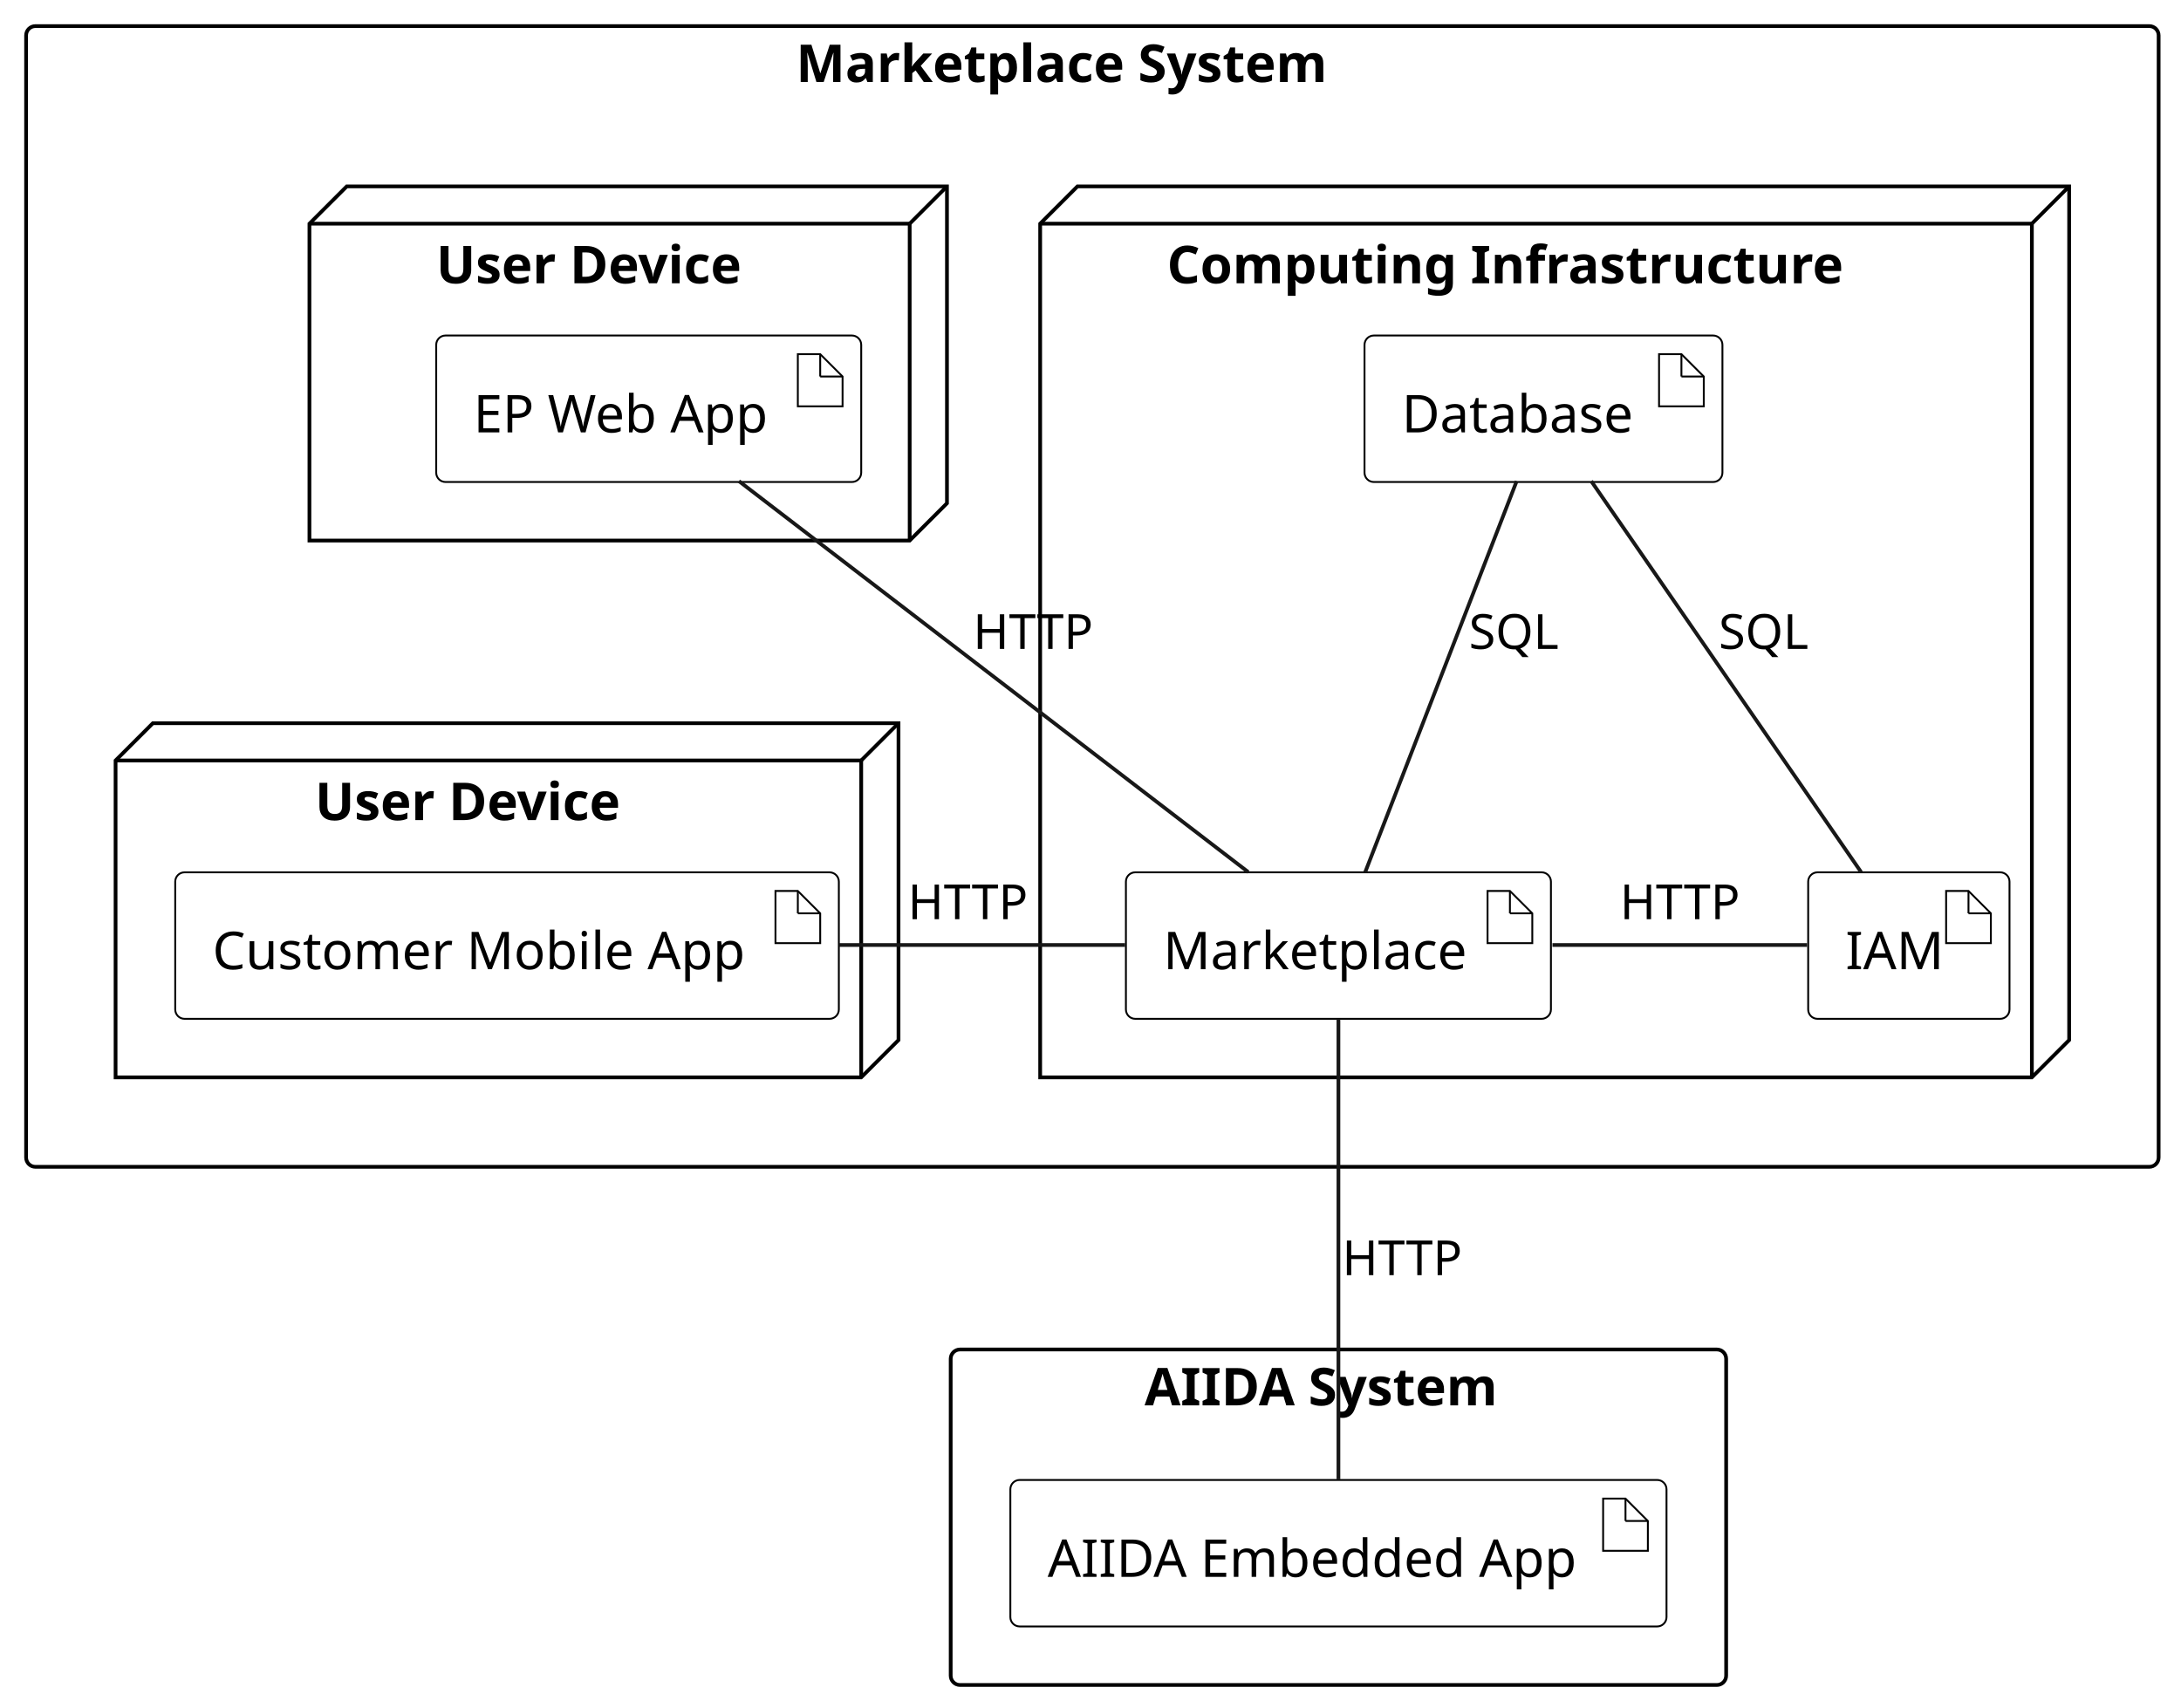
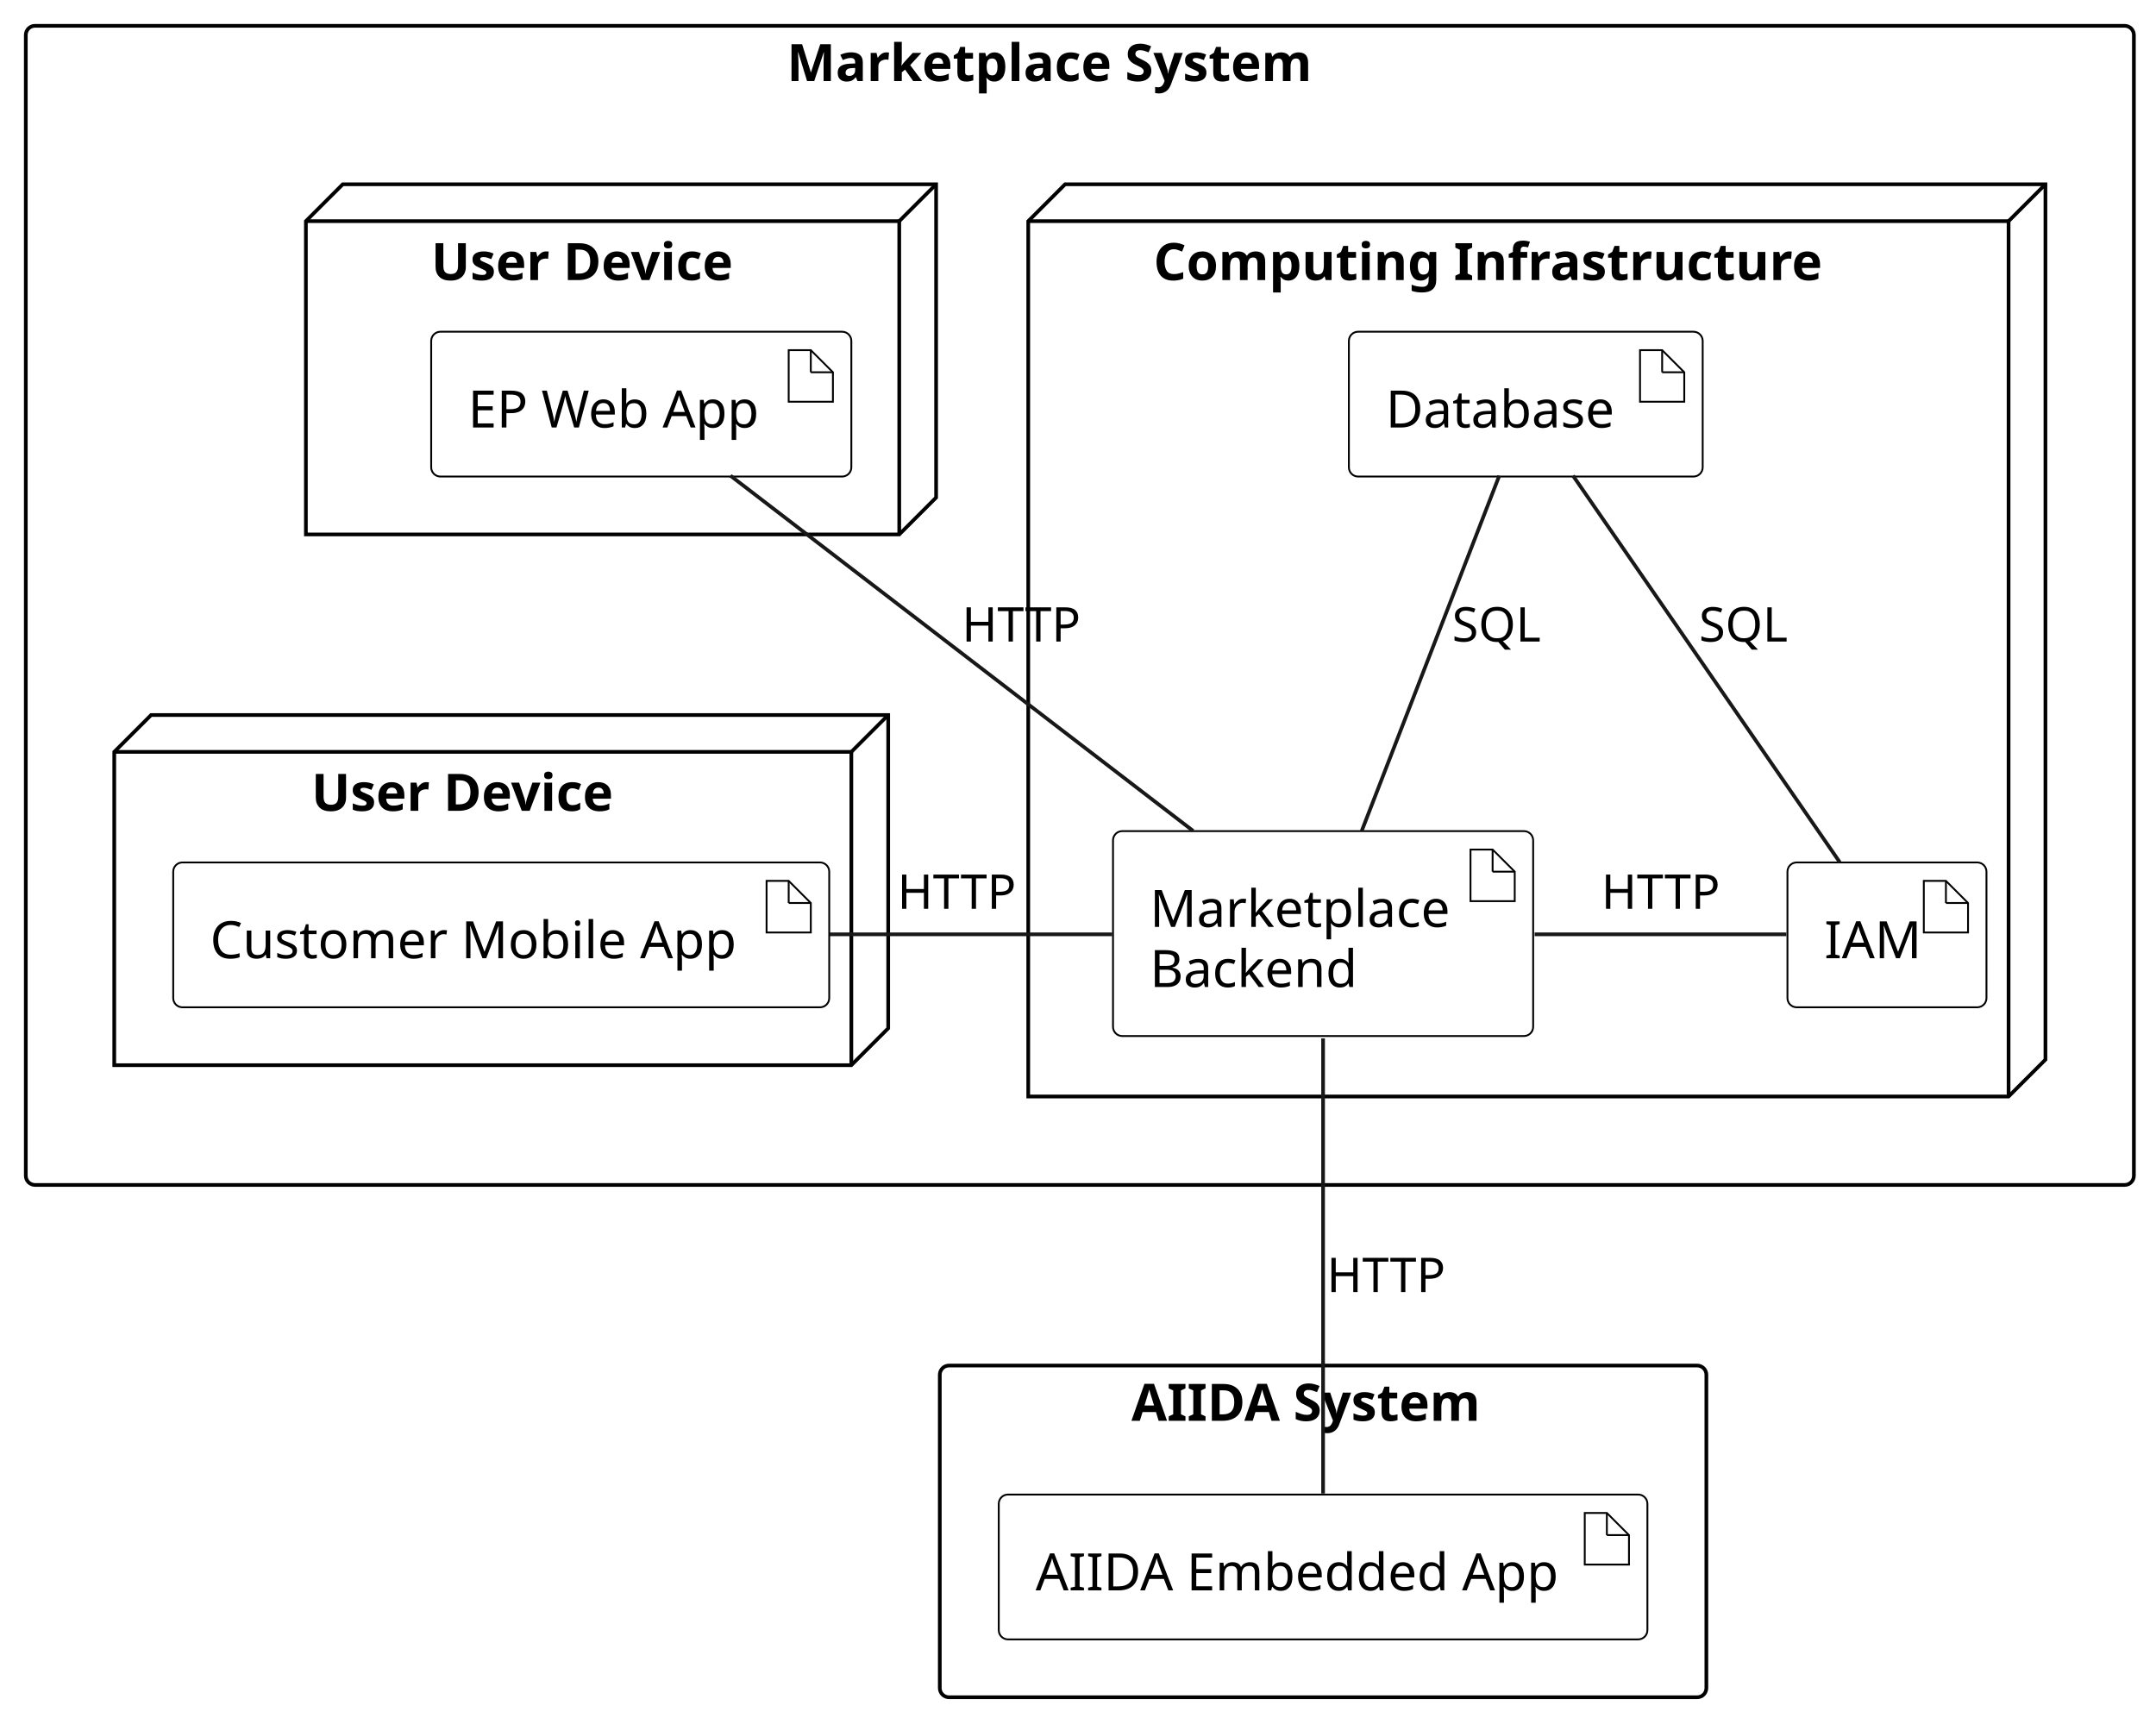
- <svg xmlns="http://www.w3.org/2000/svg" contentStyleType="text/css" height="458px" preserveAspectRatio="none" style="width:585px;height:458px;background:#FFFFFF;" version="1.1" viewBox="0 0 585 458" width="585px" zoomAndPan="magnify">
+ <svg xmlns="http://www.w3.org/2000/svg" contentStyleType="text/css" height="466px" preserveAspectRatio="none" style="width:585px;height:466px;background:#FFFFFF;" version="1.1" viewBox="0 0 585 466" width="585px" zoomAndPan="magnify">
  <defs />
  <g>
    <g id="cluster_Marketplace System">
-       <rect fill="none" height="306" rx="2.5" ry="2.5" style="stroke:#000000;stroke-width:1.0;" width="572" x="7" y="7" />
+       <rect fill="none" height="314.5" rx="2.5" ry="2.5" style="stroke:#000000;stroke-width:1.0;" width="572" x="7" y="7" />
      <text fill="#000000" font-family="sans-serif" font-size="14" font-weight="bold" lengthAdjust="spacing" textLength="159" x="213.5" y="21.995">Marketplace System</text>
    </g>
    <g id="cluster_local">
-       <polygon fill="none" points="279,60,289,50,555,50,555,279,545,289,279,289,279,60" style="stroke:#000000;stroke-width:1.0;" />
+       <polygon fill="none" points="279,60,289,50,555,50,555,287.5,545,297.5,279,297.5,279,60" style="stroke:#000000;stroke-width:1.0;" />
      <line style="stroke:#000000;stroke-width:1.0;" x1="545" x2="555" y1="60" y2="50" />
      <line style="stroke:#000000;stroke-width:1.0;" x1="279" x2="545" y1="60" y2="60" />
-       <line style="stroke:#000000;stroke-width:1.0;" x1="545" x2="545" y1="60" y2="289" />
+       <line style="stroke:#000000;stroke-width:1.0;" x1="545" x2="545" y1="60" y2="297.5" />
      <text fill="#000000" font-family="sans-serif" font-size="14" font-weight="bold" lengthAdjust="spacing" textLength="200" x="313" y="75.995">Computing Infrastructure</text>
    </g>
    <g id="cluster_cust">
      <polygon fill="none" points="31,204,41,194,241,194,241,279,231,289,31,289,31,204" style="stroke:#000000;stroke-width:1.0;" />
      <line style="stroke:#000000;stroke-width:1.0;" x1="231" x2="241" y1="204" y2="194" />
      <line style="stroke:#000000;stroke-width:1.0;" x1="31" x2="231" y1="204" y2="204" />
      <line style="stroke:#000000;stroke-width:1.0;" x1="231" x2="231" y1="204" y2="289" />
      <text fill="#000000" font-family="sans-serif" font-size="14" font-weight="bold" lengthAdjust="spacing" textLength="95" x="84.5" y="219.995">User Device</text>
    </g>
    <g id="cluster_elpa">
      <polygon fill="none" points="83,60,93,50,254,50,254,135,244,145,83,145,83,60" style="stroke:#000000;stroke-width:1.0;" />
      <line style="stroke:#000000;stroke-width:1.0;" x1="244" x2="254" y1="60" y2="50" />
      <line style="stroke:#000000;stroke-width:1.0;" x1="83" x2="244" y1="60" y2="60" />
      <line style="stroke:#000000;stroke-width:1.0;" x1="244" x2="244" y1="60" y2="145" />
      <text fill="#000000" font-family="sans-serif" font-size="14" font-weight="bold" lengthAdjust="spacing" textLength="95" x="117" y="75.995">User Device</text>
    </g>
    <g id="cluster_AIIDA System">
-       <rect fill="none" height="90" rx="2.5" ry="2.5" style="stroke:#000000;stroke-width:1.0;" width="208" x="255" y="362" />
-       <text fill="#000000" font-family="sans-serif" font-size="14" font-weight="bold" lengthAdjust="spacing" textLength="104" x="307" y="376.995">AIIDA System</text>
+       <rect fill="none" height="90" rx="2.5" ry="2.5" style="stroke:#000000;stroke-width:1.0;" width="208" x="255" y="370.5" />
+       <text fill="#000000" font-family="sans-serif" font-size="14" font-weight="bold" lengthAdjust="spacing" textLength="104" x="307" y="385.495">AIIDA System</text>
    </g>
    <g id="elem_marketplace">
-       <rect fill="none" height="39.297" rx="2.5" ry="2.5" style="stroke:#000000;stroke-width:0.5;" width="114" x="302" y="234" />
-       <polygon fill="none" points="399,239,399,253,411,253,411,245,405,239,399,239" style="stroke:#000000;stroke-width:0.5;" />
-       <line style="stroke:#000000;stroke-width:0.5;" x1="405" x2="405" y1="239" y2="245" />
-       <line style="stroke:#000000;stroke-width:0.5;" x1="411" x2="405" y1="245" y2="245" />
-       <text fill="#000000" font-family="sans-serif" font-size="14" lengthAdjust="spacing" textLength="84" x="312" y="259.995">Marketplace</text>
+       <rect fill="none" height="55.594" rx="2.5" ry="2.5" style="stroke:#000000;stroke-width:0.5;" width="114" x="302" y="225.5" />
+       <polygon fill="none" points="399,230.5,399,244.5,411,244.5,411,236.5,405,230.5,399,230.5" style="stroke:#000000;stroke-width:0.5;" />
+       <line style="stroke:#000000;stroke-width:0.5;" x1="405" x2="405" y1="230.5" y2="236.5" />
+       <line style="stroke:#000000;stroke-width:0.5;" x1="411" x2="405" y1="236.5" y2="236.5" />
+       <text fill="#000000" font-family="sans-serif" font-size="14" lengthAdjust="spacing" textLength="84" x="312" y="251.495">Marketplace</text>
+       <text fill="#000000" font-family="sans-serif" font-size="14" lengthAdjust="spacing" textLength="61" x="312" y="267.792">Backend</text>
    </g>
    <g id="elem_database">
      <rect fill="none" height="39.297" rx="2.5" ry="2.5" style="stroke:#000000;stroke-width:0.5;" width="96" x="366" y="90" />
      <polygon fill="none" points="445,95,445,109,457,109,457,101,451,95,445,95" style="stroke:#000000;stroke-width:0.5;" />
      <line style="stroke:#000000;stroke-width:0.5;" x1="451" x2="451" y1="95" y2="101" />
      <line style="stroke:#000000;stroke-width:0.5;" x1="457" x2="451" y1="101" y2="101" />
      <text fill="#000000" font-family="sans-serif" font-size="14" lengthAdjust="spacing" textLength="66" x="376" y="115.995">Database</text>
    </g>
    <g id="elem_iam">
      <rect fill="none" height="39.297" rx="2.5" ry="2.5" style="stroke:#000000;stroke-width:0.5;" width="54" x="485" y="234" />
      <polygon fill="none" points="522,239,522,253,534,253,534,245,528,239,522,239" style="stroke:#000000;stroke-width:0.5;" />
      <line style="stroke:#000000;stroke-width:0.5;" x1="528" x2="528" y1="239" y2="245" />
      <line style="stroke:#000000;stroke-width:0.5;" x1="534" x2="528" y1="245" y2="245" />
      <text fill="#000000" font-family="sans-serif" font-size="14" lengthAdjust="spacing" textLength="24" x="495" y="259.995">IAM</text>
    </g>
    <g id="elem_customer">
      <rect fill="none" height="39.297" rx="2.5" ry="2.5" style="stroke:#000000;stroke-width:0.5;" width="178" x="47" y="234" />
      <polygon fill="none" points="208,239,208,253,220,253,220,245,214,239,208,239" style="stroke:#000000;stroke-width:0.5;" />
      <line style="stroke:#000000;stroke-width:0.5;" x1="214" x2="214" y1="239" y2="245" />
      <line style="stroke:#000000;stroke-width:0.5;" x1="220" x2="214" y1="245" y2="245" />
      <text fill="#000000" font-family="sans-serif" font-size="14" lengthAdjust="spacing" textLength="148" x="57" y="259.995">Customer Mobile App</text>
    </g>
    <g id="elem_ep">
      <rect fill="none" height="39.297" rx="2.5" ry="2.5" style="stroke:#000000;stroke-width:0.5;" width="114" x="117" y="90" />
      <polygon fill="none" points="214,95,214,109,226,109,226,101,220,95,214,95" style="stroke:#000000;stroke-width:0.5;" />
      <line style="stroke:#000000;stroke-width:0.5;" x1="220" x2="220" y1="95" y2="101" />
      <line style="stroke:#000000;stroke-width:0.5;" x1="226" x2="220" y1="101" y2="101" />
      <text fill="#000000" font-family="sans-serif" font-size="14" lengthAdjust="spacing" textLength="84" x="127" y="115.995">EP Web App</text>
    </g>
    <g id="elem_aiida">
-       <rect fill="none" height="39.297" rx="2.5" ry="2.5" style="stroke:#000000;stroke-width:0.5;" width="176" x="271" y="397" />
-       <polygon fill="none" points="430,402,430,416,442,416,442,408,436,402,430,402" style="stroke:#000000;stroke-width:0.5;" />
-       <line style="stroke:#000000;stroke-width:0.5;" x1="436" x2="436" y1="402" y2="408" />
-       <line style="stroke:#000000;stroke-width:0.5;" x1="442" x2="436" y1="408" y2="408" />
-       <text fill="#000000" font-family="sans-serif" font-size="14" lengthAdjust="spacing" textLength="146" x="281" y="422.995">AIIDA Embedded App</text>
+       <rect fill="none" height="39.297" rx="2.5" ry="2.5" style="stroke:#000000;stroke-width:0.5;" width="176" x="271" y="405.5" />
+       <polygon fill="none" points="430,410.5,430,424.5,442,424.5,442,416.5,436,410.5,430,410.5" style="stroke:#000000;stroke-width:0.5;" />
+       <line style="stroke:#000000;stroke-width:0.5;" x1="436" x2="436" y1="410.5" y2="416.5" />
+       <line style="stroke:#000000;stroke-width:0.5;" x1="442" x2="436" y1="416.5" y2="416.5" />
+       <text fill="#000000" font-family="sans-serif" font-size="14" lengthAdjust="spacing" textLength="146" x="281" y="431.495">AIIDA Embedded App</text>
    </g>
    <g id="link_database_marketplace">
-       <path d="M406.81,129.06 C396.27,156.28 376.73,206.71 366.19,233.93 " fill="none" id="database-marketplace" style="stroke:#181818;stroke-width:1.0;" />
+       <path d="M406.81,129.06 C397.29,153.65 380.43,197.18 369.49,225.43 " fill="none" id="database-marketplace" style="stroke:#181818;stroke-width:1.0;" />
      <text fill="#000000" font-family="sans-serif" font-size="13" lengthAdjust="spacing" textLength="26" x="394" y="174.067">SQL</text>
    </g>
    <g id="link_marketplace_iam">
      <path d="M416.41,253.5 C439.81,253.5 465.76,253.5 484.71,253.5 " fill="none" id="marketplace-iam" style="stroke:#181818;stroke-width:1.0;" />
      <text fill="#000000" font-family="sans-serif" font-size="13" lengthAdjust="spacing" textLength="32" x="434.5" y="246.567">HTTP</text>
    </g>
    <g id="link_database_iam">
      <path d="M426.81,129.06 C445.59,156.28 480.4,206.71 499.19,233.93 " fill="none" id="database-iam" style="stroke:#181818;stroke-width:1.0;" />
      <text fill="#000000" font-family="sans-serif" font-size="13" lengthAdjust="spacing" textLength="26" x="461" y="174.067">SQL</text>
    </g>
    <g id="link_ep_marketplace">
-       <path d="M198.19,129.06 C233.64,156.28 299.35,206.71 334.81,233.93 " fill="none" id="ep-marketplace" style="stroke:#181818;stroke-width:1.0;" />
+       <path d="M198.19,129.06 C230.21,153.65 286.93,197.18 323.73,225.43 " fill="none" id="ep-marketplace" style="stroke:#181818;stroke-width:1.0;" />
      <text fill="#000000" font-family="sans-serif" font-size="13" lengthAdjust="spacing" textLength="32" x="261" y="174.067">HTTP</text>
    </g>
    <g id="link_customer_marketplace">
      <path d="M225.1,253.5 C250.94,253.5 278.45,253.5 301.78,253.5 " fill="none" id="customer-marketplace" style="stroke:#181818;stroke-width:1.0;" />
      <text fill="#000000" font-family="sans-serif" font-size="13" lengthAdjust="spacing" textLength="32" x="243.5" y="246.567">HTTP</text>
    </g>
    <g id="link_marketplace_aiida">
-       <path d="M359,273.28 C359,304.31 359,365.89 359,396.84 " fill="none" id="marketplace-aiida" style="stroke:#181818;stroke-width:1.0;" />
-       <text fill="#000000" font-family="sans-serif" font-size="13" lengthAdjust="spacing" textLength="32" x="360" y="342.067">HTTP</text>
+       <path d="M359,281.73 C359,316.36 359,375.24 359,405.23 " fill="none" id="marketplace-aiida" style="stroke:#181818;stroke-width:1.0;" />
+       <text fill="#000000" font-family="sans-serif" font-size="13" lengthAdjust="spacing" textLength="32" x="360" y="350.567">HTTP</text>
    </g>
  </g>
</svg>
